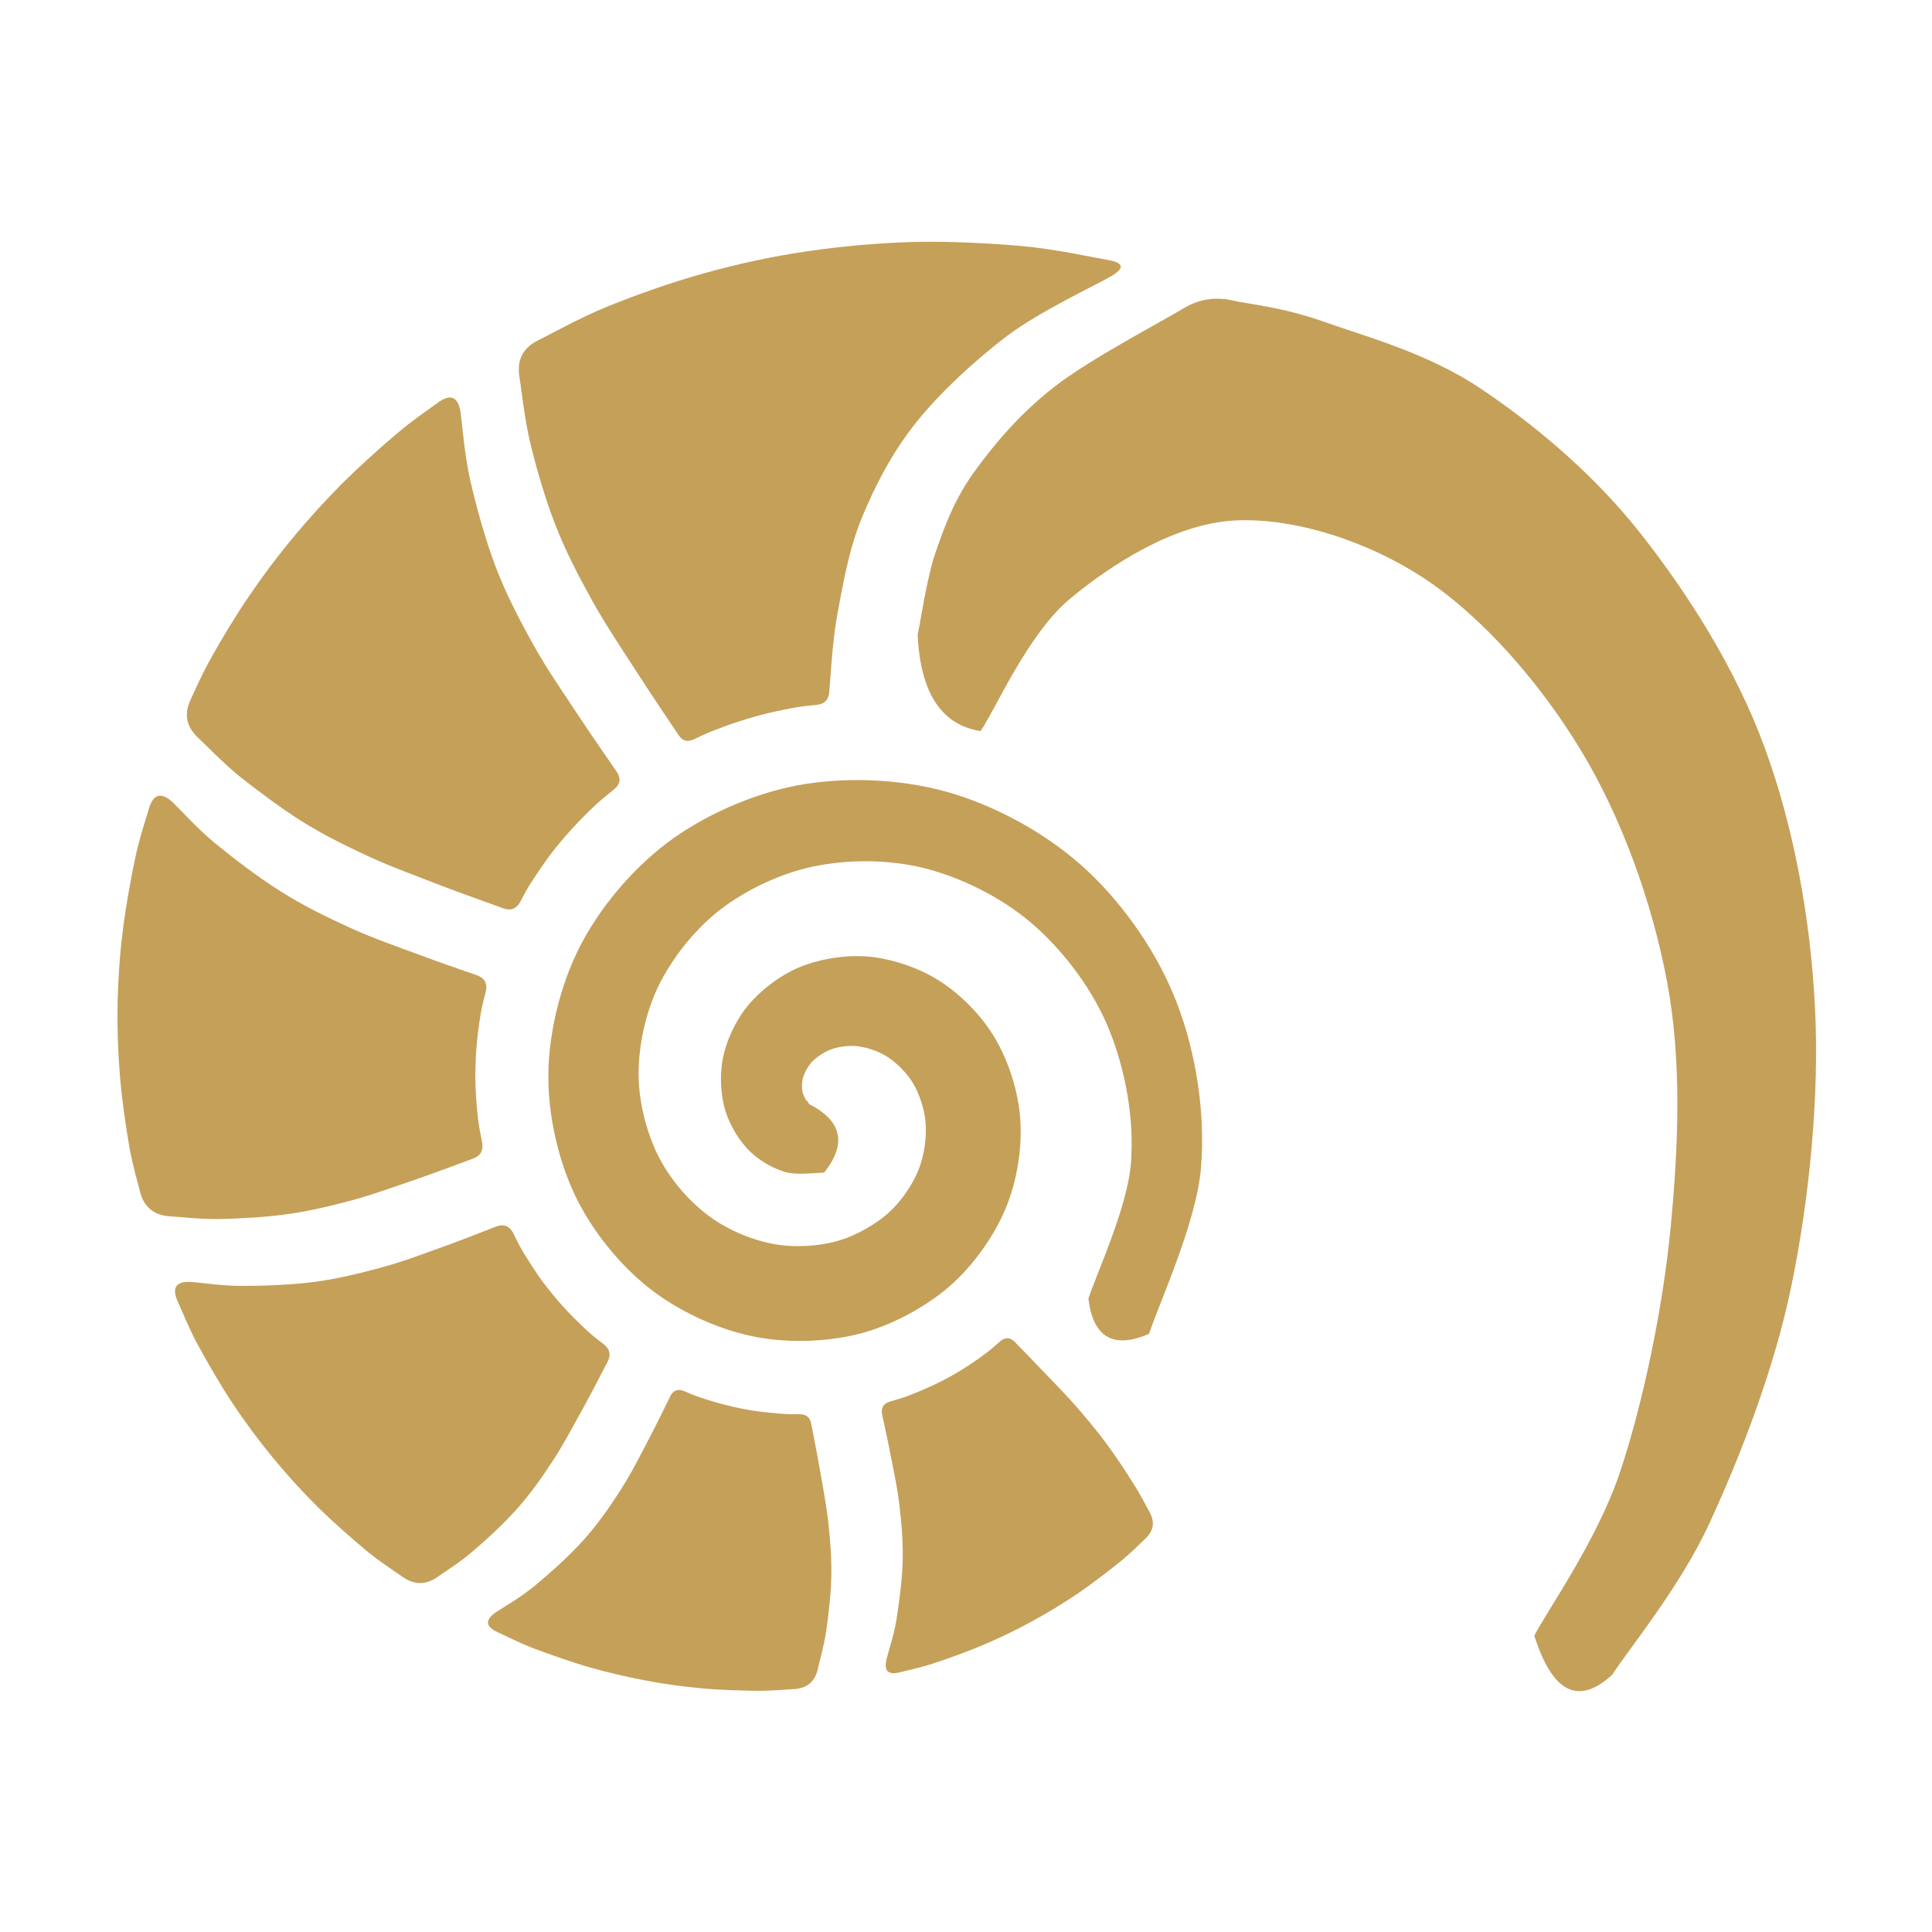
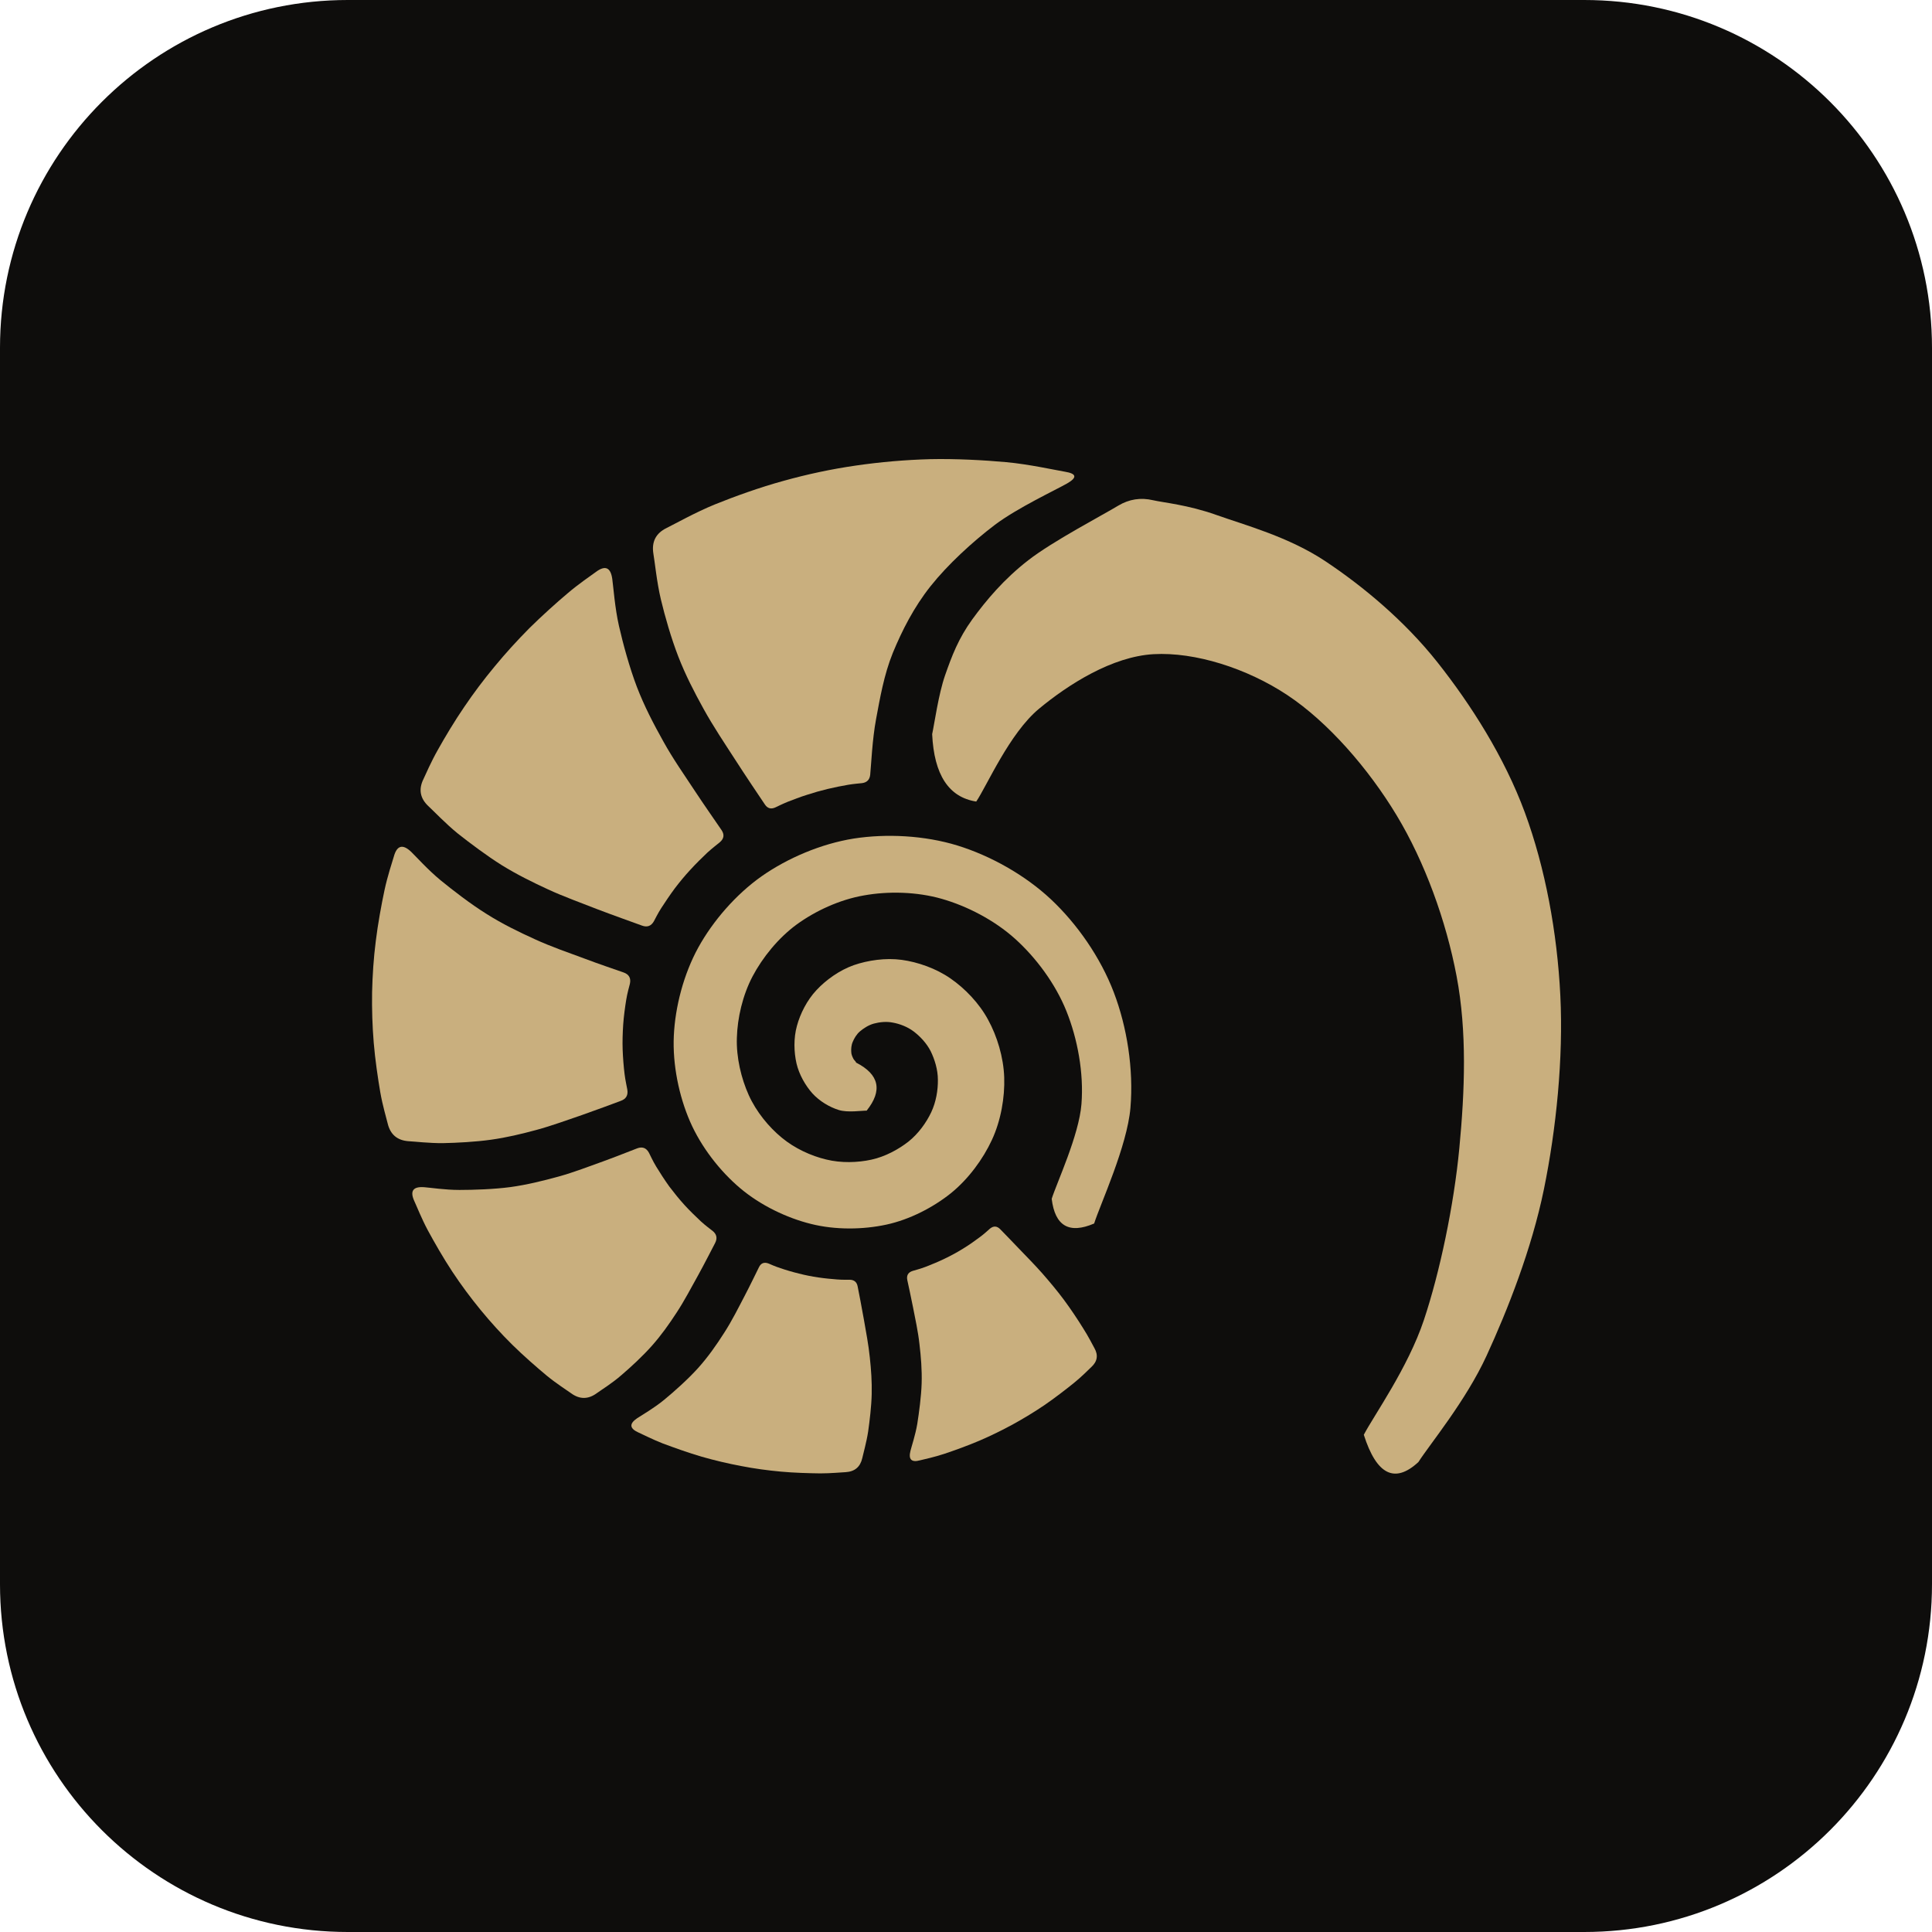
- <svg xmlns="http://www.w3.org/2000/svg" viewBox="5 -69 991 991">
-   <g fill="#C5A059">
-     <path d="M 427.7,532.5 C 424.3,532.4 413.8,534.1 407.2,532.0 C 400.5,529.9 393.2,525.6 388.0,519.9 C 382.9,514.2 378.2,506.1 376.3,497.9 C 374.4,489.6 374.1,479.4 376.6,470.4 C 379.0,461.5 384.0,451.5 391.0,444.1 C 397.9,436.7 407.8,429.6 418.2,425.9 C 428.6,422.3 441.6,420.4 453.4,422.0 C 465.2,423.6 478.6,428.3 489.1,435.6 C 499.7,442.9 510.2,453.8 516.7,465.9 C 523.3,477.9 528.0,493.4 528.5,508.1 C 529.0,522.7 526.1,539.7 519.5,553.9 C 513.0,568.0 502.2,582.7 489.3,593.1 C 476.4,603.4 459.3,612.3 442.2,616.0 C 425.1,619.7 404.8,620.0 386.9,615.5 C 369.1,611.1 349.8,601.8 335.0,589.3 C 320.2,576.8 306.4,559.1 298.3,540.5 C 290.2,521.9 285.4,498.8 286.4,477.6 C 287.4,456.3 293.6,432.5 304.3,413.0 C 315.0,393.6 331.8,374.1 350.8,360.7 C 369.8,347.4 394.4,336.9 418.3,333.1 C 442.2,329.4 470.1,330.8 494.2,338.2 C 518.2,345.6 543.6,359.7 562.7,377.6 C 581.9,395.6 599.1,420.3 608.8,445.8 C 618.5,471.2 623.4,502.1 621.0,530.4 C 618.6,558.6 598.9,601.0 594.4,615.2 Q 566.9,627.0 563.3,597.1 C 566.9,585.6 583.3,550.6 585.1,527.7 C 586.9,504.7 582.2,479.8 574.1,459.6 C 566.0,439.4 551.7,420.3 536.5,406.6 C 521.3,392.9 501.3,382.6 482.8,377.3 C 464.3,372.0 443.3,371.6 425.6,374.8 C 407.8,377.9 390.0,386.2 376.4,396.1 C 362.9,406.0 351.4,420.3 344.1,434.1 C 336.8,448.0 333.0,464.6 332.6,479.1 C 332.1,493.5 335.8,508.9 341.3,521.1 C 346.8,533.3 356.0,544.5 365.5,552.3 C 375.0,560.2 387.1,565.7 398.1,568.3 C 409.0,571.0 421.2,570.6 431.2,568.4 C 441.3,566.2 451.0,560.9 458.3,555.2 C 465.6,549.4 471.4,541.3 475.0,533.7 C 478.6,526.1 480.0,517.3 479.9,509.9 C 479.9,502.4 477.5,494.8 474.6,488.9 C 471.6,483.0 466.8,478.0 462.2,474.5 C 457.6,471.0 451.9,468.9 447.0,468.0 C 442.2,467.0 437.1,467.6 433.0,468.7 C 429.0,469.8 425.4,472.2 422.8,474.4 C 420.2,476.6 418.5,479.7 417.5,482.1 C 416.4,484.6 416.3,487.3 416.4,489.2 C 416.4,491.2 417.2,492.9 417.8,494.1 C 418.3,495.3 419.1,495.8 419.5,496.4 C 419.9,496.9 419.9,497.2 420.0,497.3 Q 445.4,510.3 427.7,532.5 Z" />
-     <path d="M 592.3,720.4 C 590.2,722.4 585.2,727.5 579.5,732.1 C 573.8,736.7 565.5,743.1 558.1,748.2 C 550.7,753.2 543.0,757.9 535.0,762.3 C 527.1,766.6 518.8,770.7 510.4,774.3 C 502.0,777.9 491.7,781.6 484.5,784.0 C 477.2,786.4 469.8,788.0 466.9,788.7 Q 457.4,791.3 459.8,781.8 C 460.6,778.5 463.4,770.3 464.8,762.0 C 466.1,753.7 467.7,742.0 468.0,732.3 C 468.3,722.5 467.5,712.8 466.4,703.6 C 465.4,694.3 463.2,684.5 461.7,676.7 C 460.2,668.9 458.2,660.1 457.5,656.7 Q 456.4,651.5 461.5,649.9 C 463.1,649.4 467.1,648.4 471.0,646.9 C 474.9,645.4 480.5,643.1 485.0,640.9 C 489.6,638.7 494.0,636.3 498.2,633.7 C 502.5,631.1 507.3,627.7 510.6,625.2 C 513.9,622.8 516.7,620.1 518.0,619.0 Q 522.0,615.7 525.6,619.4 C 527.9,621.8 534.2,628.2 539.3,633.6 C 544.4,638.9 550.8,645.4 556.3,651.6 C 561.8,657.9 567.1,664.2 572.1,670.9 C 577.1,677.6 582.6,685.9 586.3,691.9 C 590.1,697.8 593.2,704.0 594.6,706.5 Q 599.0,714.3 592.3,720.4 Z" />
-     <path d="M 412.3,797.4 C 409.2,797.5 401.7,798.3 393.7,798.3 C 385.8,798.2 374.4,797.9 364.8,797.0 C 355.1,796.1 345.4,794.8 335.7,792.9 C 326.1,791.1 316.4,788.8 306.9,786.1 C 297.3,783.3 286.2,779.3 278.4,776.4 C 270.7,773.4 263.4,769.6 260.4,768.3 Q 250.7,763.9 259.5,757.9 C 262.8,755.7 271.9,750.5 279.3,744.4 C 286.7,738.3 296.7,729.4 304.1,721.2 C 311.4,713.1 317.7,704.1 323.3,695.3 C 329.0,686.5 333.9,676.6 338.1,668.6 C 342.3,660.6 347.0,650.8 348.8,647.2 Q 351.0,642.7 355.8,644.5 C 357.2,645.1 360.7,646.7 364.5,647.9 C 368.2,649.2 373.6,650.8 378.2,651.9 C 382.8,653.1 387.5,654.0 392.2,654.7 C 396.8,655.4 402.3,655.9 406.2,656.2 C 410.0,656.5 413.8,656.4 415.3,656.4 Q 420.2,656.5 421.1,661.3 C 421.9,665.4 424.2,677.0 425.7,685.7 C 427.2,694.3 429.1,704.2 430.0,713.2 C 431.0,722.3 431.6,731.0 431.4,740.1 C 431.2,749.2 429.9,759.8 428.8,767.6 C 427.6,775.5 425.2,783.8 424.5,787.1 Q 422.3,796.8 412.3,797.4 Z" />
-     <path d="M 211.0,739.5 C 208.1,737.4 200.5,732.6 193.3,726.7 C 186.2,720.8 176.1,712.0 168.0,704.0 C 159.9,696.0 152.1,687.4 144.8,678.5 C 137.5,669.6 130.5,660.2 124.1,650.5 C 117.6,640.7 110.7,628.6 106.1,620.1 C 101.5,611.5 98.0,602.5 96.3,598.9 Q 91.1,587.6 103.6,588.6 C 107.9,588.9 118.7,590.6 129.3,590.6 C 139.8,590.6 154.6,590.1 166.7,588.5 C 178.9,586.8 190.6,583.9 201.9,580.8 C 213.2,577.7 224.9,573.1 234.5,569.7 C 244.1,566.2 255.4,561.7 259.6,560.1 Q 265.3,558.0 268.2,563.4 C 269.1,565.1 271.0,569.4 273.5,573.5 C 276.0,577.6 279.7,583.4 283.1,588.1 C 286.6,592.7 290.2,597.2 294.1,601.5 C 297.9,605.7 302.8,610.4 306.2,613.6 C 309.7,616.8 313.3,619.4 314.8,620.6 Q 319.4,624.3 316.6,629.6 C 314.5,633.6 308.7,645.0 304.0,653.5 C 299.3,661.9 294.1,671.9 288.5,680.4 C 282.9,689.0 277.3,696.9 270.5,704.6 C 263.8,712.2 254.8,720.5 248.0,726.3 C 241.3,732.2 233.0,737.3 230.0,739.5 Q 220.5,746.5 211.0,739.5 Z" />
-     <path d="M 76.7,541.8 C 75.8,538.0 73.0,528.8 71.3,519.0 C 69.6,509.1 67.5,494.9 66.5,482.7 C 65.5,470.5 65.1,458.1 65.3,445.7 C 65.6,433.3 66.4,420.8 68.0,408.3 C 69.5,395.9 72.2,381.2 74.4,370.9 C 76.6,360.6 80.0,350.5 81.2,346.4 Q 84.6,333.9 94.0,342.9 C 97.6,346.4 106.2,356.0 115.4,363.6 C 124.6,371.1 137.5,381.1 149.1,388.3 C 160.6,395.6 172.7,401.5 184.6,406.9 C 196.6,412.4 209.7,416.9 220.5,420.9 C 231.3,425.0 244.7,429.5 249.5,431.2 Q 255.6,433.3 254.2,439.6 C 253.7,441.6 252.3,446.4 251.5,451.4 C 250.7,456.3 249.7,463.5 249.3,469.5 C 248.9,475.6 248.7,481.7 248.9,487.7 C 249.1,493.7 249.7,500.7 250.3,505.6 C 250.9,510.5 252.0,515.1 252.3,517.0 Q 253.4,523.2 247.6,525.3 C 242.8,527.1 229.4,532.1 219.1,535.7 C 208.8,539.2 196.9,543.6 185.8,546.6 C 174.7,549.6 163.9,552.2 152.4,553.8 C 141.0,555.4 127.3,556.1 117.3,556.3 C 107.2,556.4 96.4,555.1 92.2,554.9 Q 79.6,554.1 76.7,541.8 Z" />
-     <path d="M 103.0,289.4 C 104.7,285.8 108.5,276.9 113.5,268.1 C 118.4,259.3 125.8,246.9 132.8,236.7 C 139.7,226.5 147.2,216.5 155.2,206.9 C 163.1,197.3 171.6,188.0 180.5,179.0 C 189.5,170.1 200.6,160.1 208.7,153.3 C 216.8,146.4 225.7,140.4 229.1,137.9 Q 239.5,130.0 241.3,142.9 C 242.1,148.6 243.2,164.1 246.2,177.3 C 249.2,190.5 253.9,207.7 259.3,221.9 C 264.7,236.0 271.6,249.2 278.7,261.9 C 285.7,274.6 294.5,287.1 301.6,297.9 C 308.7,308.7 318.0,321.9 321.3,326.8 Q 324.8,331.9 320.0,335.9 C 318.5,337.2 314.6,340.1 311.0,343.4 C 307.5,346.7 302.5,351.6 298.5,356.0 C 294.5,360.3 290.8,364.8 287.2,369.5 C 283.7,374.2 279.9,379.9 277.3,383.9 C 274.7,387.9 272.7,392.1 271.8,393.7 Q 268.8,399.0 263.1,396.9 C 257.7,394.9 242.1,389.4 230.6,385.0 C 219.2,380.5 206.0,375.8 194.3,370.4 C 182.6,365.0 171.3,359.4 160.3,352.6 C 149.3,345.7 137.2,336.6 128.2,329.5 C 119.3,322.3 110.3,312.8 106.7,309.5 Q 97.3,300.8 103.0,289.4 Z" />
-     <path d="M 281.0,105.6 C 286.9,102.7 302.2,94.1 316.4,88.3 C 330.7,82.5 349.6,75.7 366.8,71.0 C 384.0,66.2 401.7,62.4 419.7,59.8 C 437.6,57.2 455.9,55.6 474.3,55.1 C 492.7,54.7 513.6,55.8 530.0,57.3 C 546.5,58.8 565.9,63.1 573.0,64.3 Q 585.9,66.4 574.6,72.9 C 565.8,77.9 538.4,90.7 521.7,103.2 C 505.1,115.8 487.1,132.4 474.6,148.1 C 462.2,163.7 453.6,180.8 446.9,197.0 C 440.3,213.3 437.4,230.7 434.6,245.6 C 431.8,260.5 431.0,279.6 430.3,286.4 Q 429.7,291.8 424.3,292.5 C 422.6,292.7 418.4,293.0 414.2,293.7 C 410.0,294.4 404.0,295.6 399.0,296.8 C 394.0,298.0 389.1,299.4 384.2,301.0 C 379.3,302.5 373.7,304.7 369.8,306.2 C 365.9,307.8 362.3,309.6 360.8,310.3 Q 356.0,312.5 353.1,308.1 C 349.4,302.6 338.6,286.6 331.1,274.9 C 323.6,263.3 315.1,250.6 308.2,238.1 C 301.3,225.6 294.9,213.2 289.7,199.8 C 284.5,186.4 279.9,170.4 276.9,157.8 C 273.9,145.2 272.4,129.8 271.4,124.2 Q 269.4,111.3 281.0,105.6 Z" />
-     <path d="M 637.6,85.2 C 645.4,87.0 662.9,88.5 684.0,96.0 C 705.1,103.5 737.0,112.0 764.0,130.0 C 791.0,148.0 821.7,173.3 846.0,204.0 C 870.3,234.7 895.0,273.3 910.0,314.0 C 925.0,354.7 933.7,402.0 936.0,448.0 C 938.3,494.0 933.0,546.0 924.0,590.0 C 915.0,634.0 897.3,678.7 882.0,712.0 C 866.7,745.3 840.3,777.0 832.0,790.0 Q 806.0,814.0 792.0,770.0 C 799.3,756.0 824.3,721.0 836.0,686.0 C 847.7,651.0 858.0,602.0 862.0,560.0 C 866.0,518.0 867.7,474.7 860.0,434.0 C 852.3,393.3 836.7,350.3 816.0,316.0 C 795.3,281.7 765.7,247.7 736.0,228.0 C 706.3,208.3 668.3,196.3 638.0,198.0 C 607.7,199.7 575.7,220.0 554.0,238.0 C 532.3,256.0 515.7,294.7 508.0,306.0 Q 477.8,301.3 475.7,256.6 C 477.3,249.4 480.3,227.4 485.2,213.4 C 490.1,199.4 494.9,186.6 505.1,172.5 C 515.3,158.5 528.3,143.0 546.1,129.2 C 563.9,115.3 601.0,95.9 612.0,89.2 Q 624.0,82.0 637.6,85.2 Z" />
-   </g>
+ <svg xmlns="http://www.w3.org/2000/svg" viewBox="0 0 1000 1000">
+   <rect width="1000" height="1000" rx="180" fill="#0E0D0C" />
+   <svg x="150" y="150" width="700" height="700" viewBox="5 -69 991 991">
+     <g fill="#C9AF7E">
+       <path d="M 427.7,532.5 C 424.3,532.4 413.8,534.1 407.2,532.0 C 400.5,529.9 393.2,525.6 388.0,519.9 C 382.9,514.2 378.2,506.1 376.3,497.9 C 374.4,489.6 374.1,479.4 376.6,470.4 C 379.0,461.5 384.0,451.5 391.0,444.1 C 397.9,436.7 407.8,429.6 418.2,425.9 C 428.6,422.3 441.6,420.4 453.4,422.0 C 465.2,423.6 478.6,428.3 489.1,435.6 C 499.7,442.9 510.2,453.8 516.7,465.9 C 523.3,477.9 528.0,493.4 528.5,508.1 C 529.0,522.7 526.1,539.7 519.5,553.9 C 513.0,568.0 502.2,582.7 489.3,593.1 C 476.4,603.4 459.3,612.3 442.2,616.0 C 425.1,619.7 404.8,620.0 386.9,615.5 C 369.1,611.1 349.8,601.8 335.0,589.3 C 320.2,576.8 306.4,559.1 298.3,540.5 C 290.2,521.9 285.4,498.8 286.4,477.6 C 287.4,456.3 293.6,432.5 304.3,413.0 C 315.0,393.6 331.8,374.1 350.8,360.7 C 369.8,347.4 394.4,336.9 418.3,333.1 C 442.2,329.4 470.1,330.8 494.2,338.2 C 518.2,345.6 543.6,359.7 562.7,377.6 C 581.9,395.6 599.1,420.3 608.8,445.8 C 618.5,471.2 623.4,502.1 621.0,530.4 C 618.6,558.6 598.9,601.0 594.4,615.2 Q 566.9,627.0 563.3,597.1 C 566.9,585.6 583.3,550.6 585.1,527.7 C 586.9,504.7 582.2,479.8 574.1,459.6 C 566.0,439.4 551.7,420.3 536.5,406.6 C 521.3,392.9 501.3,382.6 482.8,377.3 C 464.3,372.0 443.3,371.6 425.6,374.8 C 407.8,377.9 390.0,386.2 376.4,396.1 C 362.9,406.0 351.4,420.3 344.1,434.1 C 336.8,448.0 333.0,464.6 332.6,479.1 C 332.1,493.5 335.8,508.9 341.3,521.1 C 346.8,533.3 356.0,544.5 365.5,552.3 C 375.0,560.2 387.1,565.7 398.1,568.3 C 409.0,571.0 421.2,570.6 431.2,568.4 C 441.3,566.2 451.0,560.9 458.3,555.2 C 465.6,549.4 471.4,541.3 475.0,533.7 C 478.6,526.1 480.0,517.3 479.9,509.9 C 479.9,502.4 477.5,494.8 474.6,488.9 C 471.6,483.0 466.8,478.0 462.2,474.5 C 457.6,471.0 451.9,468.9 447.0,468.0 C 442.2,467.0 437.1,467.6 433.0,468.7 C 429.0,469.8 425.4,472.2 422.8,474.4 C 420.2,476.6 418.5,479.7 417.5,482.1 C 416.4,484.6 416.3,487.3 416.4,489.2 C 416.4,491.2 417.2,492.9 417.8,494.1 C 418.3,495.3 419.1,495.8 419.5,496.4 C 419.9,496.9 419.9,497.2 420.0,497.3 Q 445.4,510.3 427.7,532.5 Z" />
+       <path d="M 592.3,720.4 C 590.2,722.4 585.2,727.5 579.5,732.1 C 573.8,736.7 565.5,743.1 558.1,748.2 C 550.7,753.2 543.0,757.9 535.0,762.3 C 527.1,766.6 518.8,770.7 510.4,774.3 C 502.0,777.9 491.7,781.6 484.5,784.0 C 477.2,786.4 469.8,788.0 466.9,788.7 Q 457.4,791.3 459.8,781.8 C 460.6,778.5 463.4,770.3 464.8,762.0 C 466.1,753.7 467.7,742.0 468.0,732.3 C 468.3,722.5 467.5,712.8 466.4,703.6 C 465.4,694.3 463.2,684.5 461.7,676.7 C 460.2,668.9 458.2,660.1 457.5,656.7 Q 456.4,651.5 461.5,649.9 C 463.1,649.4 467.1,648.4 471.0,646.9 C 474.9,645.4 480.5,643.1 485.0,640.9 C 489.6,638.7 494.0,636.3 498.2,633.7 C 502.5,631.1 507.3,627.7 510.6,625.2 C 513.9,622.8 516.7,620.1 518.0,619.0 Q 522.0,615.7 525.6,619.4 C 527.9,621.8 534.2,628.2 539.3,633.6 C 544.4,638.9 550.8,645.4 556.3,651.6 C 561.8,657.9 567.1,664.2 572.1,670.9 C 577.1,677.6 582.6,685.9 586.3,691.9 C 590.1,697.8 593.2,704.0 594.6,706.5 Q 599.0,714.3 592.3,720.4 Z" />
+       <path d="M 412.3,797.4 C 409.2,797.5 401.7,798.3 393.7,798.3 C 385.8,798.2 374.4,797.9 364.8,797.0 C 355.1,796.1 345.4,794.8 335.7,792.9 C 326.1,791.1 316.4,788.8 306.9,786.1 C 297.3,783.3 286.2,779.3 278.4,776.4 C 270.7,773.4 263.4,769.6 260.4,768.3 Q 250.7,763.9 259.5,757.9 C 262.8,755.7 271.9,750.5 279.3,744.4 C 286.7,738.3 296.7,729.4 304.1,721.2 C 311.4,713.1 317.7,704.1 323.3,695.3 C 329.0,686.5 333.9,676.6 338.1,668.6 C 342.3,660.6 347.0,650.8 348.8,647.2 Q 351.0,642.7 355.8,644.5 C 357.2,645.1 360.7,646.7 364.5,647.9 C 368.2,649.2 373.6,650.8 378.2,651.9 C 382.8,653.1 387.5,654.0 392.2,654.7 C 396.8,655.4 402.3,655.9 406.2,656.2 C 410.0,656.5 413.8,656.4 415.3,656.4 Q 420.2,656.5 421.1,661.3 C 421.9,665.4 424.2,677.0 425.7,685.7 C 427.2,694.3 429.1,704.2 430.0,713.2 C 431.0,722.3 431.6,731.0 431.4,740.1 C 431.2,749.2 429.9,759.8 428.8,767.6 C 427.6,775.5 425.2,783.8 424.5,787.1 Q 422.3,796.8 412.3,797.4 Z" />
+       <path d="M 211.0,739.5 C 208.1,737.4 200.5,732.6 193.3,726.7 C 186.2,720.8 176.1,712.0 168.0,704.0 C 159.9,696.0 152.1,687.4 144.8,678.5 C 137.5,669.6 130.5,660.2 124.1,650.5 C 117.6,640.7 110.7,628.6 106.1,620.1 C 101.5,611.5 98.0,602.5 96.3,598.9 Q 91.1,587.6 103.6,588.6 C 107.9,588.9 118.7,590.6 129.3,590.6 C 139.8,590.6 154.6,590.1 166.7,588.5 C 178.9,586.8 190.6,583.9 201.9,580.8 C 213.2,577.7 224.9,573.1 234.5,569.7 C 244.1,566.2 255.4,561.7 259.6,560.1 Q 265.3,558.0 268.2,563.4 C 269.1,565.1 271.0,569.4 273.5,573.5 C 276.0,577.6 279.7,583.4 283.1,588.1 C 286.6,592.7 290.2,597.2 294.1,601.5 C 297.9,605.7 302.8,610.4 306.2,613.6 C 309.7,616.8 313.3,619.4 314.8,620.6 Q 319.4,624.3 316.6,629.6 C 314.5,633.6 308.7,645.0 304.0,653.5 C 299.3,661.9 294.1,671.9 288.5,680.4 C 282.9,689.0 277.3,696.9 270.5,704.6 C 263.8,712.2 254.8,720.5 248.0,726.3 C 241.3,732.2 233.0,737.3 230.0,739.5 Q 220.5,746.5 211.0,739.5 Z" />
+       <path d="M 76.7,541.8 C 75.8,538.0 73.0,528.8 71.3,519.0 C 69.6,509.1 67.5,494.9 66.5,482.7 C 65.5,470.5 65.1,458.1 65.3,445.7 C 65.6,433.3 66.4,420.8 68.0,408.3 C 69.5,395.9 72.2,381.2 74.4,370.9 C 76.6,360.6 80.0,350.5 81.2,346.4 Q 84.6,333.9 94.0,342.9 C 97.6,346.4 106.2,356.0 115.4,363.6 C 124.6,371.1 137.5,381.1 149.1,388.3 C 160.6,395.6 172.7,401.5 184.6,406.9 C 196.6,412.4 209.7,416.9 220.5,420.9 C 231.3,425.0 244.7,429.5 249.5,431.2 Q 255.6,433.3 254.2,439.6 C 253.7,441.6 252.3,446.4 251.5,451.4 C 250.7,456.3 249.7,463.5 249.3,469.5 C 248.9,475.6 248.7,481.7 248.9,487.7 C 249.1,493.7 249.7,500.7 250.3,505.6 C 250.9,510.5 252.0,515.1 252.3,517.0 Q 253.4,523.2 247.6,525.3 C 242.8,527.1 229.4,532.1 219.1,535.7 C 208.8,539.2 196.9,543.6 185.8,546.6 C 174.7,549.6 163.9,552.2 152.4,553.8 C 141.0,555.4 127.3,556.1 117.3,556.3 C 107.2,556.4 96.4,555.1 92.2,554.9 Q 79.6,554.1 76.7,541.8 Z" />
+       <path d="M 103.0,289.4 C 104.7,285.8 108.5,276.9 113.5,268.1 C 118.4,259.3 125.8,246.9 132.8,236.7 C 139.7,226.5 147.2,216.5 155.2,206.9 C 163.1,197.3 171.6,188.0 180.5,179.0 C 189.5,170.1 200.6,160.1 208.7,153.3 C 216.8,146.4 225.7,140.4 229.1,137.9 Q 239.5,130.0 241.3,142.9 C 242.1,148.6 243.2,164.1 246.2,177.3 C 249.2,190.5 253.9,207.7 259.3,221.9 C 264.7,236.0 271.6,249.2 278.7,261.9 C 285.7,274.6 294.5,287.1 301.6,297.9 C 308.7,308.7 318.0,321.9 321.3,326.8 Q 324.8,331.9 320.0,335.9 C 318.5,337.2 314.6,340.1 311.0,343.4 C 307.5,346.7 302.5,351.6 298.5,356.0 C 294.5,360.3 290.8,364.8 287.2,369.5 C 283.7,374.2 279.9,379.9 277.3,383.9 C 274.7,387.9 272.7,392.1 271.8,393.7 Q 268.8,399.0 263.1,396.9 C 257.7,394.9 242.1,389.4 230.6,385.0 C 219.2,380.5 206.0,375.8 194.3,370.4 C 182.6,365.0 171.3,359.4 160.3,352.6 C 149.3,345.7 137.2,336.6 128.2,329.5 C 119.3,322.3 110.3,312.8 106.7,309.5 Q 97.3,300.8 103.0,289.4 Z" />
+       <path d="M 281.0,105.6 C 286.9,102.7 302.2,94.1 316.4,88.3 C 330.7,82.5 349.6,75.7 366.8,71.0 C 384.0,66.2 401.7,62.4 419.7,59.8 C 437.6,57.2 455.9,55.6 474.3,55.1 C 492.7,54.7 513.6,55.8 530.0,57.3 C 546.5,58.8 565.9,63.1 573.0,64.3 Q 585.9,66.4 574.6,72.9 C 565.8,77.9 538.4,90.7 521.7,103.2 C 505.1,115.8 487.1,132.4 474.6,148.1 C 462.2,163.7 453.6,180.8 446.9,197.0 C 440.3,213.3 437.4,230.7 434.6,245.6 C 431.8,260.5 431.0,279.6 430.3,286.4 Q 429.7,291.8 424.3,292.5 C 422.6,292.7 418.4,293.0 414.2,293.7 C 410.0,294.4 404.0,295.6 399.0,296.8 C 394.0,298.0 389.1,299.4 384.2,301.0 C 379.3,302.5 373.7,304.7 369.8,306.2 C 365.9,307.8 362.3,309.6 360.8,310.3 Q 356.0,312.5 353.1,308.1 C 349.4,302.6 338.6,286.6 331.1,274.9 C 323.6,263.3 315.1,250.6 308.2,238.1 C 301.3,225.6 294.9,213.2 289.7,199.8 C 284.5,186.4 279.9,170.4 276.9,157.8 C 273.9,145.2 272.4,129.8 271.4,124.2 Q 269.4,111.3 281.0,105.6 Z" />
+       <path d="M 637.6,85.2 C 645.4,87.0 662.9,88.5 684.0,96.0 C 705.1,103.5 737.0,112.0 764.0,130.0 C 791.0,148.0 821.7,173.3 846.0,204.0 C 870.3,234.7 895.0,273.3 910.0,314.0 C 925.0,354.7 933.7,402.0 936.0,448.0 C 938.3,494.0 933.0,546.0 924.0,590.0 C 915.0,634.0 897.3,678.7 882.0,712.0 C 866.7,745.3 840.3,777.0 832.0,790.0 Q 806.0,814.0 792.0,770.0 C 799.3,756.0 824.3,721.0 836.0,686.0 C 847.7,651.0 858.0,602.0 862.0,560.0 C 866.0,518.0 867.7,474.7 860.0,434.0 C 852.3,393.3 836.7,350.3 816.0,316.0 C 795.3,281.7 765.7,247.7 736.0,228.0 C 706.3,208.3 668.3,196.3 638.0,198.0 C 607.7,199.7 575.7,220.0 554.0,238.0 C 532.3,256.0 515.7,294.7 508.0,306.0 Q 477.8,301.3 475.7,256.6 C 477.3,249.4 480.3,227.4 485.2,213.4 C 490.1,199.4 494.9,186.6 505.1,172.5 C 515.3,158.5 528.3,143.0 546.1,129.2 C 563.9,115.3 601.0,95.9 612.0,89.2 Q 624.0,82.0 637.6,85.2 Z" />
+     </g>
+   </svg>
</svg>
